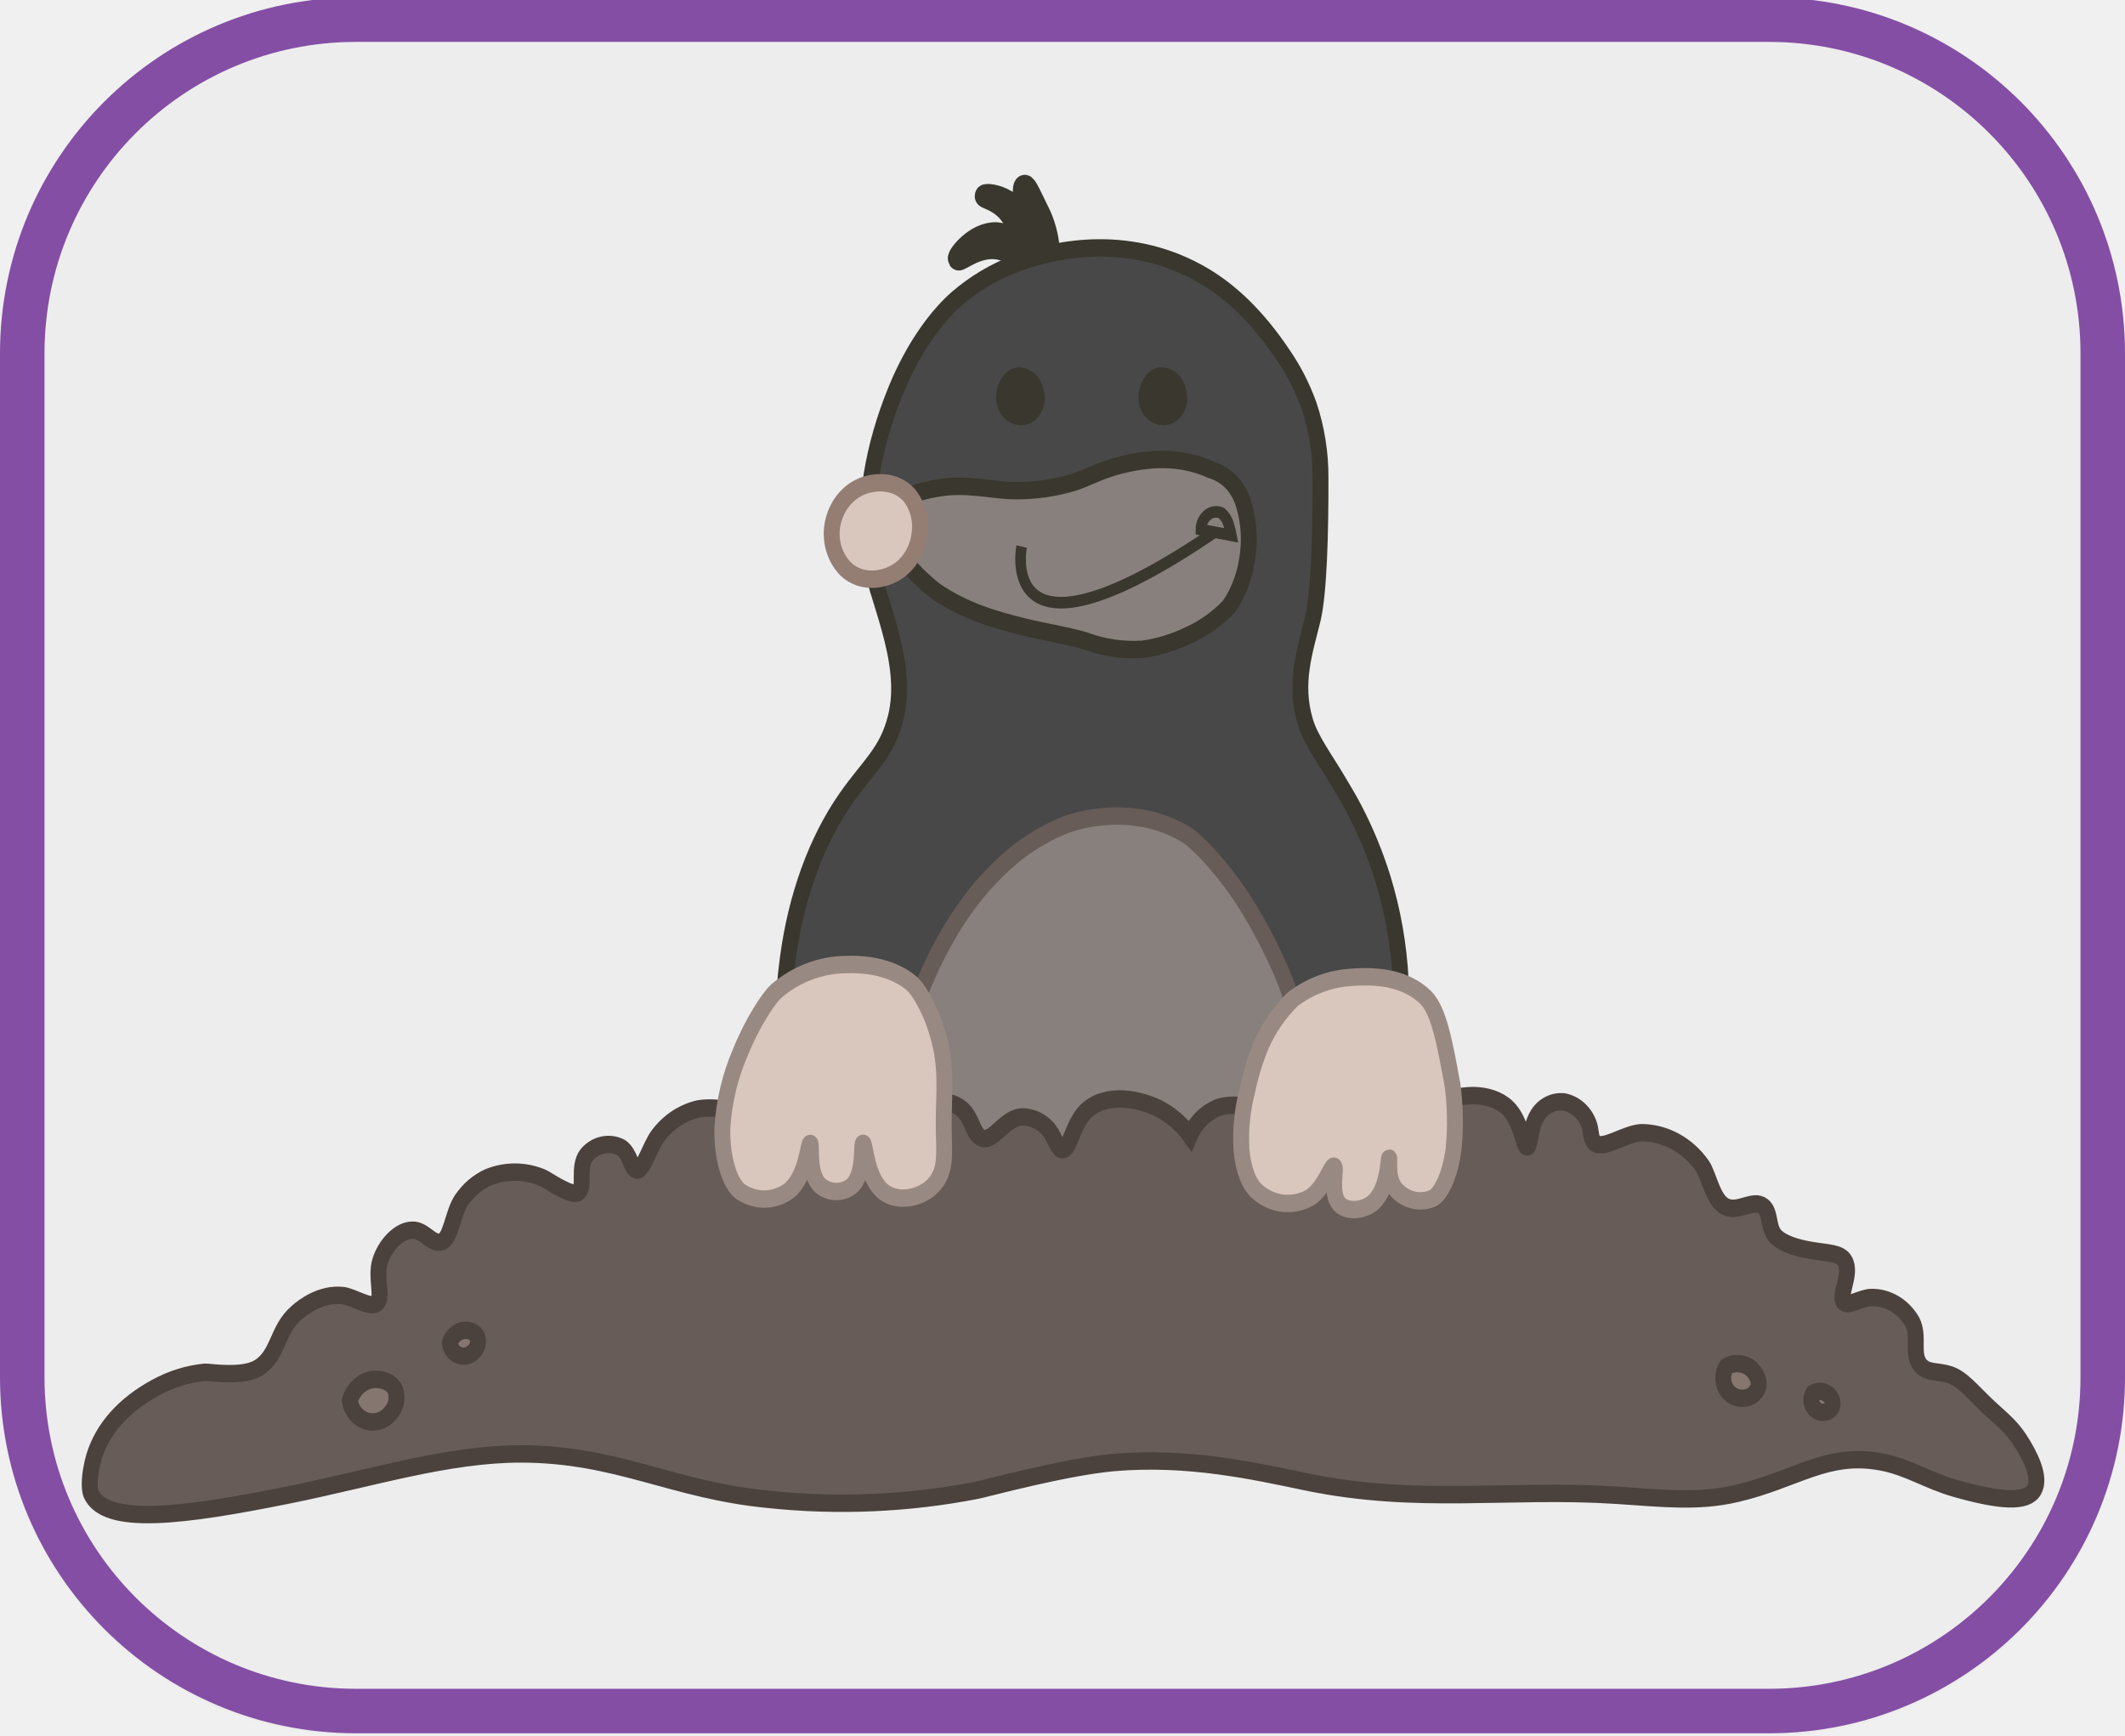
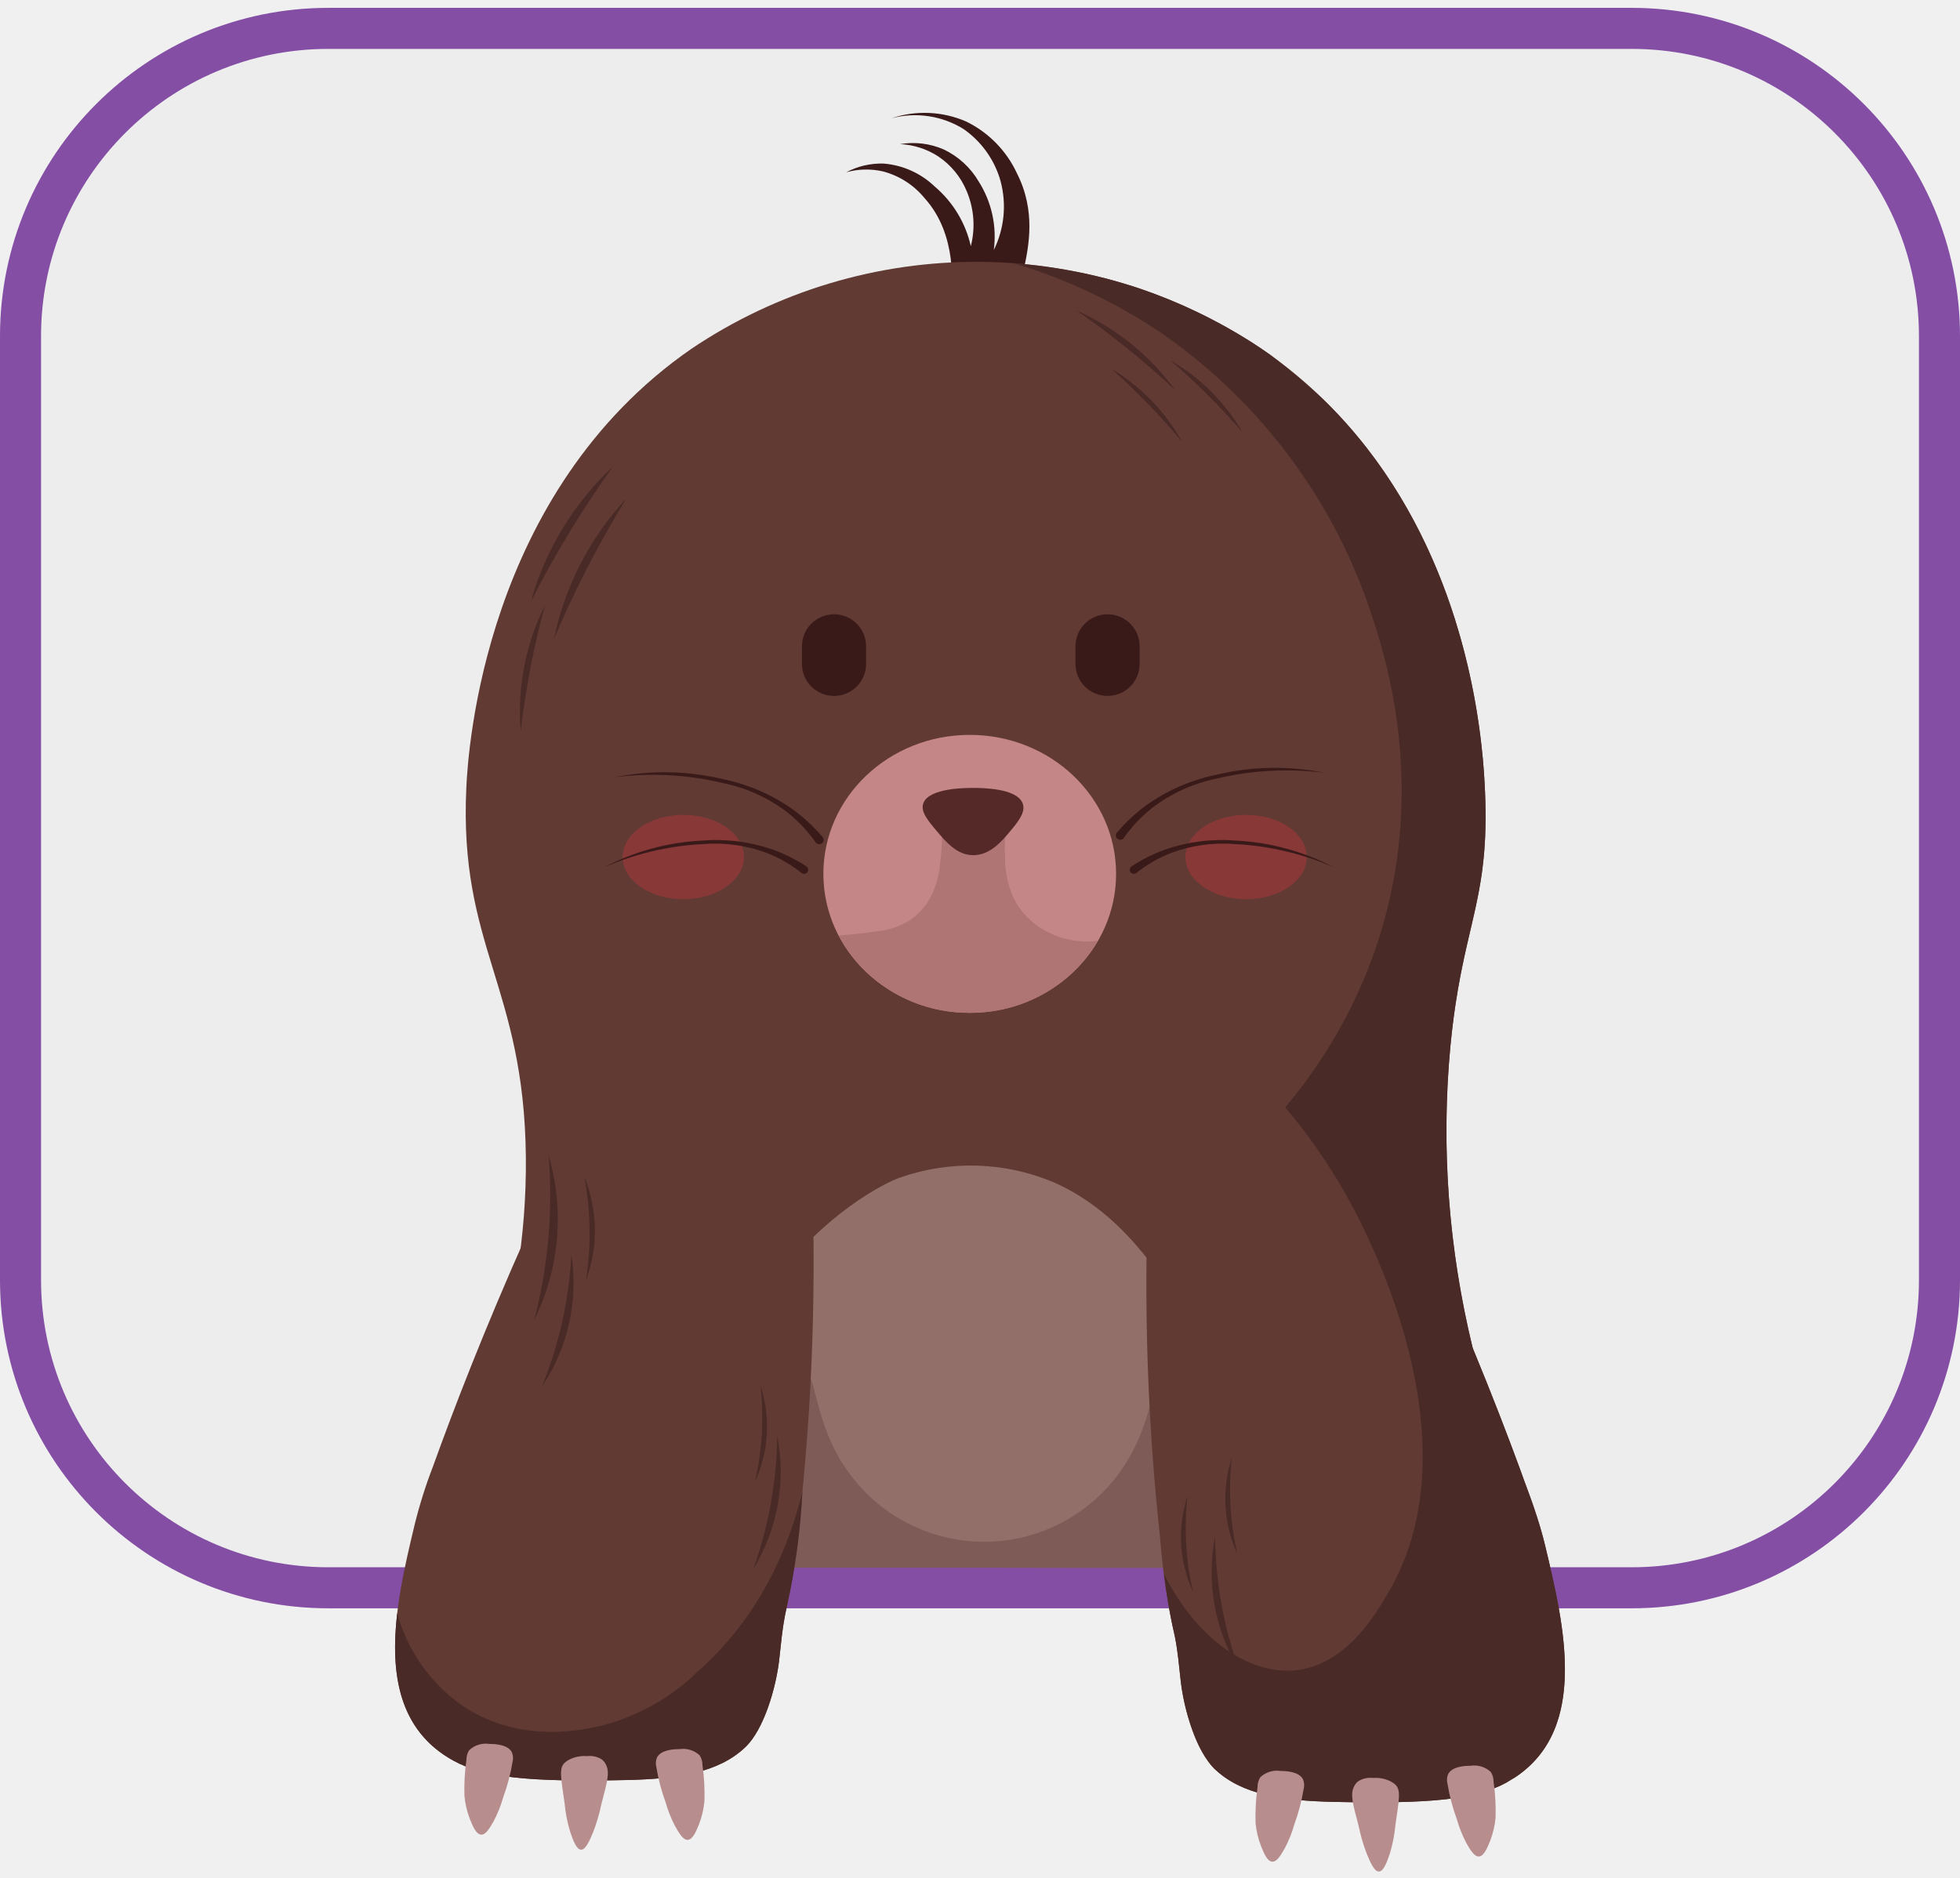
- <svg xmlns="http://www.w3.org/2000/svg" viewBox="0 0 191 156" fill="none" version="1.1" id="svg3803">
-   <g clip-path="url(#clip0_106_325)" id="g3794">
-     <path d="M221.738 -32.06H-84.993V198.766H221.738V-32.06Z" fill="#EDEDED" id="path3792" />
-   </g>
-   <rect x="2" y="1.766" width="187" height="152" rx="30" id="rect3796" style="stroke:#844ea5;stroke-width:4" />
-   <defs id="defs3801">
-     <clipPath id="clip0_106_325">
-       <rect width="191" height="156" rx="32" fill="white" id="rect3798" />
-     </clipPath>
-     <style id="style3872">.cls-1{isolation:isolate;}.cls-2{fill:#39372e;stroke-width:4px;}.cls-2,.cls-3,.cls-4,.cls-5{stroke:#39372e;}.cls-10,.cls-2,.cls-3,.cls-4,.cls-5,.cls-6,.cls-7,.cls-8,.cls-9{fill-rule:evenodd;}.cls-3{fill:#484848;}.cls-10,.cls-3,.cls-4,.cls-6,.cls-7,.cls-8,.cls-9{stroke-width:3px;}.cls-4,.cls-7{fill:#88807d;}.cls-5{fill:none;stroke-width:2px;}.cls-10,.cls-6{fill:#d9c6bd;}.cls-6{stroke:#947e74;}.cls-7{stroke:#675c57;}.cls-8{fill:#675c57;}.cls-8,.cls-9{stroke:#4b413d;}.cls-9{fill:#857770;}.cls-10{stroke:#988a83;}</style>
-   </defs>
-   <g id="g3948" transform="matrix(0.4764559,0,0,0.5209854,7.336942,15.70885)">
-     <g class="cls-1" data-name="Form 11" id="Form_11" style="isolation:isolate">
-       <path id="path3876" transform="translate(-100.37,-196.08)" d="m 281.33,203.24 c -1.79,-3.34 -2.7,-5.28 -3.07,-5.16 -0.7,0.24 0.42,5.37 1.23,8.83 a 11.49,11.49 0 0 0 -1.37,-3 9.62,9.62 0 0 0 -3.27,-3.25 c -2,-1.09 -4,-1.1 -4,-0.91 0,0.19 2.94,0.77 4.73,3.16 1,1.31 1.64,3.13 1,3.74 -0.64,0.61 -2.59,-0.35 -3.58,-0.39 -4.11,-0.16 -7.47,3.93 -7.22,4.3 0.25,0.37 3.59,-2.51 7.68,-1.83 a 11.65,11.65 0 0 1 4.6,2.18 c 2,1.52 2.92,3.1 3.8,2.82 0.88,-0.28 1.06,-1.8 1.1,-3.5 a 16.53,16.53 0 0 0 -1.63,-6.99 z" class="cls-2" style="fill:#39372e;fill-rule:evenodd;stroke:#39372e;stroke-width:4px" />
-     </g>
-     <g class="cls-1" data-name="Form 6" id="Form_6" style="isolation:isolate">
-       <path id="path3879" transform="translate(-100.37,-196.08)" d="m 349.2,335 a 66.14,66.14 0 0 0 -3.36,-17.52 68.94,68.94 0 0 0 -5.28,-11.76 c -0.78,-1.38 -2,-3.32 -3.12,-5 -2.55,-3.93 -5.21,-7.15 -6.24,-10.32 -2.19,-6.72 0,-12.34 1.44,-17.76 1.17,-4.52 1.46,-14.89 1.44,-24.24 a 35.84,35.84 0 0 0 -2.16,-12.48 36.64,36.64 0 0 0 -4.8,-8.64 c -5,-6.85 -10,-11 -14.88,-13.68 -13.55,-7.37 -27.68,-5 -35.76,-2.16 a 37.84,37.84 0 0 0 -11,6 c -3.53,2.81 -8.05,8.07 -11.52,15.84 -4.41,9.88 -6.06,19.46 -5,28.08 0.83,7 7.71,18.34 5,28.32 -1.64,6.11 -5.12,8.38 -9.36,13.92 -5.73,7.48 -9.47,17.14 -11,27.6 -2.09,14 -0.14,26.06 5.76,35.28 3.67,5.73 17.12,16.23 37.92,21.6 31.95,8.24 52.48,3.77 59.76,-3.36 3.4,-3.33 8.52,-17.54 11.28,-34.08 A 68.18,68.18 0 0 0 349.2,335 Z" class="cls-3" style="fill:#484848;fill-rule:evenodd;stroke:#39372e;stroke-width:3px" />
-     </g>
-     <g class="cls-1" data-name="Form 7" id="Form_7" style="isolation:isolate">
-       <path id="path3882" transform="translate(-100.37,-196.08)" d="m 319.68,253.2 a 9.7,9.7 0 0 0 -2.16,-3.84 9,9 0 0 0 -4.08,-2.4 24.4,24.4 0 0 0 -5,-1.44 26.72,26.72 0 0 0 -6.48,-0.24 36.61,36.61 0 0 0 -7.68,1.44 c -2.44,0.7 -4.29,1.65 -6.72,2.4 a 40.49,40.49 0 0 1 -11.28,1.44 c -3.76,0 -8.85,-1.28 -14.16,-0.48 -5.08,0.77 -9.62,2.35 -10.32,5.28 -0.29,1.22 0.64,3.56 3.12,6.48 a 35.4,35.4 0 0 0 6.48,6 c 5.7,3.65 12,5.16 16.8,6.24 4,0.9 8.14,1.47 11.52,2.4 a 28.24,28.24 0 0 0 10.8,1.44 30.61,30.61 0 0 0 8.64,-2.4 24.51,24.51 0 0 0 7.68,-5 18.67,18.67 0 0 0 3.36,-7.92 19,19 0 0 0 -0.52,-9.4 z" class="cls-4" style="fill:#88807d;fill-rule:evenodd;stroke:#39372e;stroke-width:3px" />
-     </g>
-     <g class="cls-1" data-name="Form 13" id="Form_13" style="isolation:isolate">
-       <path id="path3885" transform="translate(-100.37,-196.08)" d="m 314.4,257.53 c -41.86,26.15 -36.7,2.67 -36.7,2.67" class="cls-5" style="fill:none;fill-rule:evenodd;stroke:#39372e;stroke-width:2px" />
-     </g>
-     <g class="cls-1" data-name="Form 14" id="Form_14" style="isolation:isolate">
-       <path id="path3888" transform="translate(-100.37,-196.08)" d="m 316.8,256.56 a 4,4 0 0 0 -1.44,-2.16 2.64,2.64 0 0 0 -2.4,0.24 3.1,3.1 0 0 0 -1.44,2.64 l 5.76,1 a 12,12 0 0 0 -0.48,-1.72 z" class="cls-5" style="fill:none;fill-rule:evenodd;stroke:#39372e;stroke-width:2px" />
-     </g>
-     <g class="cls-1" data-name="Form 8" id="Form_8" style="isolation:isolate">
-       <path id="path3891" transform="translate(-100.37,-196.08)" d="m 256.51,251.36 c -2.6,-2.67 -6.24,-2.24 -7.68,-1.92 a 8.84,8.84 0 0 0 -6.48,5.76 8.32,8.32 0 0 0 2.16,8.88 c 3,2.61 7.36,2 10.08,0.24 a 8.88,8.88 0 0 0 3.84,-6.24 8.26,8.26 0 0 0 -1.92,-6.72 z" class="cls-6" style="fill:#d9c6bd;fill-rule:evenodd;stroke:#947e74;stroke-width:3px" />
-     </g>
-     <g class="cls-1" data-name="Form 9" id="Form_9" style="isolation:isolate">
-       <path id="path3894" transform="translate(-100.37,-196.08)" d="m 306.74,233.51 a 2.75,2.75 0 0 0 -2.79,-2.22 c -1.41,0.17 -1.95,1.76 -2.08,2.24 a 3.07,3.07 0 0 0 0.71,3 2.69,2.69 0 0 0 3,0.48 2.79,2.79 0 0 0 1.16,-3.5 z m -29.65,-2.22 c -1.41,0.17 -1.95,1.76 -2.08,2.24 a 3,3 0 0 0 0.71,3 2.69,2.69 0 0 0 3,0.48 2.79,2.79 0 0 0 1.12,-3.52 2.75,2.75 0 0 0 -2.75,-2.2 z" class="cls-2" style="fill:#39372e;fill-rule:evenodd;stroke:#39372e;stroke-width:4px" />
-     </g>
-     <g class="cls-1" data-name="Form 4" id="Form_4" style="isolation:isolate">
-       <path id="path3897" transform="translate(-100.37,-196.08)" d="m 330.72,359.28 c -0.17,-8.36 -0.65,-16.33 -2.16,-21.12 -1.15,-3.65 -4.37,-10.15 -8.4,-16.08 -4.03,-5.93 -9.25,-11 -11.52,-12.24 -8,-4.36 -16.85,-3.47 -22.56,-1.68 a 38.67,38.67 0 0 0 -13,7.92 c -5,4.44 -10.28,11.24 -14.64,21.36 a 63.35,63.35 0 0 0 -5,18.72 c -0.91,13.78 2.61,22.17 7.44,27.6 3,3.42 7.68,6.86 15.12,9.12 5.18,1.57 19.87,1.82 36,-5.52 9.48,-4.32 14.65,-9.21 16.8,-13.68 1.93,-4.01 2.05,-8.12 1.92,-14.4 z" class="cls-7" style="fill:#88807d;fill-rule:evenodd;stroke:#675c57;stroke-width:3px" />
-     </g>
-     <g class="cls-1" data-name="Form 3" id="Form_3" style="isolation:isolate">
-       <path id="path3900" transform="translate(-100.37,-196.08)" d="m 466,414.27 c -1.65,-2.32 -3.5,-3.59 -5.89,-5.63 -3.09,-2.65 -5,-5 -7.57,-5.66 -2.32,-0.6 -4,-0.19 -5.26,-1.54 -1.75,-1.93 -0.16,-4.9 -1.53,-7.47 a 9,9 0 0 0 -7.84,-4.23 c -1.8,0.06 -4.25,1.57 -5.06,0.86 -1.21,-1.06 1.6,-5 0.13,-7.2 -0.91,-1.37 -3.08,-1.28 -6.44,-1.8 -3.68,-0.57 -6,-1.56 -6.91,-2.77 -1.15,-1.58 -0.65,-3.85 -2.07,-4.84 -1.87,-1.3 -4.55,1.11 -7,0.11 -2.45,-1 -3.15,-5.3 -4.43,-7.05 a 14.57,14.57 0 0 0 -11.41,-5.74 c -3.21,0.1 -7.29,3.06 -8.92,1.75 -0.84,-0.67 -0.6,-2.22 -1.13,-3.38 a 6.29,6.29 0 0 0 -4.74,-3.69 5.48,5.48 0 0 0 -4.1,1.36 c -2.37,2.12 -2.06,6.37 -2.76,6.43 -0.7,0.06 -1.07,-4.51 -3.72,-6.79 -3.23,-2.78 -9.37,-2.68 -13.67,-0.26 -3.51,2 -6,7.4 -8.54,7 -1.74,-0.24 -2.42,-3 -4.48,-4.4 a 8.57,8.57 0 0 0 -6,-1.56 c -3.79,0.66 -5.39,5.37 -8.26,5.13 -2.08,-0.18 -3.22,-3.26 -5.43,-4.67 a 9.85,9.85 0 0 0 -7.89,-1.35 9.39,9.39 0 0 0 -5.62,4.94 16.3,16.3 0 0 0 -5.91,-4.68 c -3.45,-1.58 -9.6,-2.83 -13.45,0.23 -2.74,2.18 -3.3,6.91 -4.69,6.87 -1,0 -1.5,-2.55 -3.05,-3.9 a 6.87,6.87 0 0 0 -4.52,-1.76 c -3.35,0.14 -5.3,4.24 -7.52,3.7 -1.79,-0.45 -1.88,-3.59 -4,-5.12 -2.59,-1.89 -5.93,-1.17 -7.43,-0.62 a 9.13,9.13 0 0 0 -5.64,6.13 8.79,8.79 0 0 0 -4.45,-5.6 c -1.07,-0.52 -4.18,-1 -7.93,0.33 a 17.06,17.06 0 0 0 -8.28,6.56 18.92,18.92 0 0 0 -8.29,-5.92 15.36,15.36 0 0 0 -7.43,-0.86 13.42,13.42 0 0 0 -7.77,4.65 c -1.52,1.87 -2.81,6 -3.95,5.93 -1.14,-0.07 -1.25,-2.87 -3.05,-3.9 a 5.6,5.6 0 0 0 -6.5,1.32 c -1.69,2.08 -0.16,5.54 -1.57,6.45 -1.22,0.8 -5.91,-2.25 -6.67,-2.53 a 14.52,14.52 0 0 0 -10.26,-0.1 12,12 0 0 0 -5.11,4 c -1.65,2.3 -1.92,6.58 -3.74,7.13 -1.82,0.55 -3.17,-2.06 -5.48,-2 -2.57,0 -5.2,2.67 -6.11,5.4 -0.91,2.73 0.65,6.21 -0.61,7.19 -1.26,0.98 -4.38,-1.12 -6.46,-1.32 -4,-0.38 -7.37,1.89 -8.7,3 -3.77,3 -3.31,7.24 -7.14,9.46 -3,1.73 -9.48,0.72 -10.09,0.77 a 25.92,25.92 0 0 0 -9.42,2.7 c -6,3 -9.89,7.06 -11.5,11.79 -1,3.08 -1,5.64 -0.6,6.47 2.77,5.57 17.3,3.89 37.2,0.22 16.23,-3 30,-7.07 43.82,-7.09 18.34,0 28.63,6.27 46.9,7.85 A 145.09,145.09 0 0 0 269.21,423 c 2,-0.37 16.48,-4 25.78,-4.79 14.21,-1.13 26.64,1.48 36.42,3.33 21,4 38.23,1.1 58.53,2.31 8.79,0.53 15.35,1.24 22.57,-0.29 11.22,-2.37 17,-7.2 27.23,-5.48 5.19,0.87 8.67,3.17 14.07,4.58 8.64,2.26 13.49,2.45 14.88,0.29 1.39,-2.16 -0.76,-5.95 -2.69,-8.68 z" class="cls-8" style="fill:#675c57;fill-rule:evenodd;stroke:#4b413d;stroke-width:3px" />
-     </g>
-     <g class="cls-1" data-name="Form 12" id="Form_12" style="isolation:isolate">
-       <path id="path3903" transform="translate(-100.37,-196.08)" d="m 159.6,405.84 c -0.73,-1.74 -3.07,-2.15 -4.56,-1.92 a 5.32,5.32 0 0 0 -4.08,3.6 4.4,4.4 0 0 0 7.68,2.16 3.82,3.82 0 0 0 0.96,-3.84 z" class="cls-9" style="fill:#857770;fill-rule:evenodd;stroke:#4b413d;stroke-width:3px" />
-     </g>
-     <g class="cls-1" data-name="Form 12" id="Form_12-2" style="isolation:isolate">
-       <path id="path3906" transform="translate(-100.37,-196.08)" d="m 172.28,395.44 a 3.21,3.21 0 0 0 -2.47,2.18 2.66,2.66 0 0 0 4.65,1.31 2.29,2.29 0 0 0 0.58,-2.33 c -0.44,-1.06 -1.85,-1.3 -2.76,-1.16 z m 257.38,10.89 a 2.57,2.57 0 0 0 -2.63,-0.09 2.18,2.18 0 0 0 -0.27,1.81 2.21,2.21 0 0 0 2.25,1.49 1.83,1.83 0 0 0 1.61,-1 2,2 0 0 0 -0.96,-2.21 z M 415,401.8 a 4.28,4.28 0 0 0 -4.34,-0.15 3.51,3.51 0 0 0 3.27,5.46 3.08,3.08 0 0 0 2.66,-1.7 C 417.16,404 416,402.49 415,401.8 Z" class="cls-9" style="fill:#857770;fill-rule:evenodd;stroke:#4b413d;stroke-width:3px" />
-     </g>
-     <g class="cls-1" data-name="Form 1" id="Form_1" style="isolation:isolate">
-       <path id="path3909" transform="translate(-100.37,-196.08)" d="m 262.48,346.58 c -1.26,-5.6 -4.06,-9.78 -5.4,-10.91 -2.07,-1.73 -6.23,-3.6 -12.62,-3.36 a 21.65,21.65 0 0 0 -13,4.54 c -1.51,1.22 -4.65,5.63 -6.86,10.68 a 35.9,35.9 0 0 0 -3.36,13 c -0.12,6.17 1.87,9.87 3.32,10.87 a 8.39,8.39 0 0 0 9.15,0 c 3.44,-2.48 3.7,-8.29 4.11,-8.24 0.41,0.05 -0.53,5.28 1.94,7.31 a 5,5 0 0 0 5.81,0.11 c 2.59,-2 1.79,-7.4 2.22,-7.44 0.43,-0.04 0.63,6.43 4.21,8.6 2.65,1.62 6.89,0.85 9.17,-1.48 2.28,-2.33 1.94,-5.18 1.84,-9.32 -0.1,-5.4 0.6,-9.36 -0.53,-14.36 z" class="cls-10" style="fill:#d9c6bd;fill-rule:evenodd;stroke:#988a83;stroke-width:3px" />
-     </g>
-     <g class="cls-1" data-name="Form 2" id="Form_2" style="isolation:isolate">
-       <path id="path3912" transform="translate(-100.37,-196.08)" d="m 359,353.2 c -1.46,-7.44 -2.62,-13 -5.09,-15.23 -2.68,-2.36 -6.89,-4 -14.07,-3.45 a 21.25,21.25 0 0 0 -11,3.77 25.5,25.5 0 0 0 -5.92,7.86 42.07,42.07 0 0 0 -2.75,8.31 29.32,29.32 0 0 0 -1,9.73 c 0.33,3.64 1.5,5.93 2.65,7 a 9.12,9.12 0 0 0 10.13,1.39 c 2.89,-1.62 4.1,-5.67 4.68,-5.49 0.58,0.18 -0.85,4.77 1.07,6.59 1.37,1.29 4.2,1.12 6,-0.09 3.2,-2.17 3.15,-7.91 3.33,-7.9 0.18,0.01 -0.47,3.2 1.1,5.2 a 6.34,6.34 0 0 0 7.13,1.73 c 1.32,-0.59 3.25,-3.51 3.95,-8.69 A 44.28,44.28 0 0 0 359,353.2 Z" class="cls-10" style="fill:#d9c6bd;fill-rule:evenodd;stroke:#988a83;stroke-width:3px" />
-     </g>
-   </g>
+ <svg xmlns="http://www.w3.org/2000/svg" viewBox="0 0 191 183" fill="none">
+   <path d="M159 2.766H32C15.431 2.766 2 16.198 2 32.766V124.766C2 141.335 15.431 154.766 32 154.766H159C175.569 154.766 189 141.335 189 124.766V32.766C189 16.198 175.569 2.766 159 2.766Z" fill="#EDEDED" stroke="#844EA5" stroke-width="4" />
+   <path d="M99.784 26.192C100.246 23.989 100.966 20.559 99.093 16.879C98.076 14.69 96.337 12.915 94.166 11.851C91.863 10.843 89.266 10.726 86.881 11.524C88.059 11.215 89.288 11.148 90.493 11.328C91.698 11.508 92.853 11.931 93.889 12.572C95.55 13.726 96.785 15.393 97.404 17.317C97.451 17.467 97.484 17.584 97.505 17.66C98.106 19.903 97.871 22.287 96.844 24.37C97.153 22.044 96.634 19.684 95.378 17.7C94.584 16.339 93.396 15.247 91.97 14.569C90.633 13.983 89.153 13.802 87.714 14.048C89.037 14.109 90.32 14.522 91.43 15.245C92.674 16.076 93.641 17.26 94.208 18.643C94.921 20.336 95.061 22.215 94.605 23.995C94.096 21.725 92.859 19.682 91.082 18.176C89.732 16.881 87.974 16.092 86.107 15.944C84.836 15.905 83.577 16.199 82.455 16.796C83.619 16.469 84.846 16.437 86.026 16.703C87.623 17.119 89.047 18.03 90.092 19.305C93.341 22.88 92.777 28.055 92.655 29.028C93.034 29.193 96.563 30.678 98.537 28.978C98.92 28.649 99.388 28.076 99.784 26.192Z" fill="#3A1919" />
+   <path d="M41.29 149.681C45.93 141.3 51.402 128.467 51.244 112.771C51.076 96.076 44.71 92.32 45.444 76.743C45.614 73.13 47.197 47.984 67.349 34.017C75.692 28.391 85.552 25.429 95.622 25.524C105.692 25.618 115.494 28.766 123.73 34.548C143.934 49.057 144.637 74.236 144.747 78.178C145.026 88.178 142.439 90.462 141.336 102.015C139.616 120.014 143.912 135.213 148.038 145.566C130.92 149.386 113.496 151.682 95.971 152.424C77.698 153.197 59.393 152.279 41.29 149.681Z" fill="#603A33" />
+   <path d="M66.769 152.501C66.967 149.091 68.028 135.119 75.607 124.774C80.328 118.333 86.062 115.373 87.688 114.786C92.536 113.085 97.843 113.232 102.588 115.202C107.636 117.395 110.696 121.237 112.399 123.447C119.939 133.228 120.952 146.163 121.148 150.411C112.621 151.397 103.416 152.148 93.604 152.515C84.089 152.87 75.119 152.821 66.769 152.501Z" fill="#936F6A" />
+   <path d="M107.93 59.876H107.93C106.204 59.876 104.806 61.271 104.806 62.993V64.717C104.806 66.439 106.204 67.835 107.93 67.835H107.93C109.655 67.835 111.054 66.439 111.054 64.717V62.993C111.054 61.271 109.655 59.876 107.93 59.876Z" fill="#3A1919" />
+   <path d="M81.275 59.876C79.549 59.876 78.15 61.271 78.15 62.993V64.717C78.15 66.439 79.549 67.835 81.275 67.835C83 67.835 84.399 66.439 84.399 64.717V62.993C84.399 61.271 83 59.876 81.275 59.876Z" fill="#3A1919" />
+   <path d="M66.587 87.647C69.853 87.647 72.5 85.807 72.5 83.537C72.5 81.267 69.853 79.427 66.587 79.427C63.322 79.427 60.675 81.267 60.675 83.537C60.675 85.807 63.322 87.647 66.587 87.647Z" fill="#893838" />
+   <path d="M121.431 87.647C124.696 87.647 127.344 85.807 127.344 83.537C127.344 81.267 124.696 79.427 121.431 79.427C118.166 79.427 115.519 81.267 115.519 83.537C115.519 85.807 118.166 87.647 121.431 87.647Z" fill="#893838" />
+   <path d="M118.448 75.538C116.003 76.05 113.692 77.066 111.664 78.52C110.632 79.281 109.691 80.158 108.861 81.134C108.849 81.147 108.837 81.159 108.827 81.173L108.806 81.197L108.811 81.201C108.758 81.278 108.732 81.37 108.737 81.463C108.743 81.547 108.774 81.626 108.825 81.692C108.876 81.759 108.946 81.808 109.025 81.835C109.105 81.862 109.19 81.865 109.271 81.844C109.352 81.822 109.425 81.778 109.481 81.715L109.482 81.716L109.486 81.711C109.49 81.706 109.493 81.7 109.497 81.695C110.281 80.578 111.224 79.581 112.295 78.734C114.112 77.347 116.217 76.384 118.455 75.915C121.921 75.081 125.509 74.879 129.046 75.32C125.54 74.619 121.922 74.693 118.448 75.538Z" fill="#3A1919" />
+   <path d="M120.382 81.931C118.052 81.748 115.709 82.052 113.503 82.823C112.375 83.234 111.299 83.774 110.296 84.432C110.282 84.44 110.268 84.448 110.255 84.458L110.23 84.474L110.234 84.479C110.165 84.534 110.118 84.61 110.098 84.695C110.081 84.771 110.088 84.851 110.116 84.924C110.145 84.997 110.194 85.06 110.258 85.105C110.322 85.15 110.398 85.175 110.477 85.177C110.555 85.179 110.632 85.158 110.699 85.117L110.7 85.118L110.704 85.115L110.719 85.103C111.718 84.307 112.828 83.659 114.013 83.181C116.011 82.415 118.155 82.104 120.289 82.272C123.621 82.435 126.895 83.199 129.954 84.526C126.992 82.973 123.724 82.087 120.382 81.931Z" fill="#3A1919" />
+   <path d="M70.549 75.968C72.994 76.48 75.305 77.496 77.333 78.951C78.366 79.711 79.306 80.588 80.136 81.564C80.149 81.577 80.16 81.589 80.171 81.603L80.192 81.627L80.186 81.631C80.24 81.708 80.266 81.8 80.26 81.893C80.254 81.977 80.224 82.057 80.172 82.123C80.121 82.189 80.051 82.238 79.972 82.265C79.893 82.292 79.807 82.295 79.726 82.274C79.645 82.252 79.572 82.208 79.516 82.145L79.515 82.146L79.512 82.141C79.507 82.136 79.504 82.13 79.5 82.125C78.716 81.008 77.774 80.011 76.703 79.164C74.885 77.778 72.78 76.814 70.542 76.345C67.076 75.511 63.488 75.309 59.951 75.751C63.457 75.049 67.075 75.123 70.549 75.968Z" fill="#3A1919" />
+   <path d="M68.466 81.931C70.797 81.748 73.139 82.052 75.345 82.823C76.473 83.234 77.549 83.774 78.552 84.432C78.567 84.44 78.58 84.448 78.593 84.458L78.618 84.474L78.615 84.479C78.683 84.534 78.731 84.61 78.751 84.695C78.767 84.771 78.761 84.851 78.732 84.924C78.704 84.997 78.654 85.06 78.59 85.105C78.526 85.15 78.45 85.175 78.371 85.177C78.293 85.179 78.216 85.158 78.149 85.117L78.148 85.118L78.144 85.115L78.129 85.103C77.13 84.307 76.02 83.659 74.835 83.181C72.837 82.415 70.693 82.104 68.559 82.272C65.228 82.435 61.953 83.199 58.895 84.526C61.857 82.973 65.124 82.087 68.466 81.931Z" fill="#3A1919" />
+   <path d="M104.748 30.175C108.724 31.893 112.153 34.663 114.665 38.184C113.142 36.754 111.454 35.274 109.592 33.783C107.929 32.45 106.305 31.251 104.748 30.175Z" fill="#965050" />
+   <path d="M108.113 35.802C111.146 37.577 113.636 40.145 115.311 43.23C114.226 41.928 113.012 40.569 111.66 39.185C110.451 37.947 109.261 36.822 108.113 35.802Z" fill="#965050" />
+   <path d="M113.87 34.992C116.933 36.716 119.466 39.242 121.194 42.298C120.086 41.014 118.85 39.676 117.474 38.315C116.244 37.098 115.035 35.993 113.87 34.992Z" fill="#965050" />
+   <path d="M115.16 152.835C114.531 149.261 114.115 145.654 113.912 142.03C113.594 136.394 113.868 132.055 113.302 131.987C112.532 131.894 112.959 139.42 108.04 144.845C106.423 146.659 104.418 148.087 102.173 149.025C99.929 149.963 97.502 150.384 95.072 150.26C92.641 150.136 90.27 149.469 88.133 148.308C85.996 147.147 84.148 145.521 82.725 143.552C79.258 138.871 79.562 133.549 78.321 133.585C77.425 133.611 77.02 136.397 75.977 139.691C74.675 143.769 72.732 147.615 70.22 151.085C70.559 151.326 70.915 151.6 71.28 151.908C71.65 152.219 71.984 152.528 72.282 152.824C74.48 152.82 78.023 152.814 82.424 152.811C85.875 152.807 89.21 152.805 93.497 152.81C96.996 152.813 98.853 152.821 104.414 152.829C108.876 152.835 112.572 152.836 115.16 152.835Z" fill="#7F5B58" />
+   <path d="M51.385 120.194C47.161 129.652 44.187 137.406 42.197 142.931C41.485 144.771 40.891 146.655 40.417 148.57C38.522 156.492 35.983 167.102 44.185 171.616C47.201 173.277 51.561 173.708 61.006 173.506C66.101 173.398 70.058 172.781 72.659 170.276C74.451 168.551 75.615 164.519 75.93 161.807C76.144 159.967 76.186 159.091 76.499 157.439C77.203 154.385 77.675 151.282 77.913 148.157C78.241 145.034 78.757 140.053 79.057 133.354C79.312 127.657 79.413 120.655 79.057 112.614C77.558 115.024 75.759 117.862 73.681 121.034C68.868 128.381 67.218 130.405 64.373 132.349C63.772 132.76 57.641 136.998 54.348 135.807C51.211 134.673 49.355 128.152 51.385 120.194Z" fill="#603A33" />
+   <path d="M139.614 122.323C143.839 131.781 146.812 139.534 148.803 145.06C149.514 146.9 150.108 148.784 150.582 150.699C152.478 158.621 155.017 169.232 146.815 173.745C143.799 175.405 139.438 175.837 129.993 175.636C124.899 175.528 120.941 174.91 118.34 172.405C116.549 170.68 115.384 166.648 115.069 163.935C114.855 162.096 114.814 161.22 114.5 159.568C113.797 156.514 113.324 153.411 113.087 150.286C112.758 147.163 112.243 142.182 111.943 135.483C111.688 129.786 111.586 122.784 111.943 114.742C113.442 117.153 115.241 119.991 117.319 123.163C122.132 130.51 123.782 132.535 126.627 134.477C127.228 134.889 133.358 139.127 136.652 137.936C139.788 136.802 141.645 130.281 139.614 122.323Z" fill="#603A33" />
+   <path d="M94.5 98.723C102.377 98.723 108.763 92.659 108.763 85.177C108.763 77.696 102.377 71.631 94.5 71.631C86.622 71.631 80.236 77.696 80.236 85.177C80.236 92.659 86.622 98.723 94.5 98.723Z" fill="#C48686" />
+   <path d="M94.499 98.723C97.017 98.747 99.496 98.111 101.69 96.878C103.884 95.645 105.714 93.859 106.999 91.699C105.225 91.927 103.424 91.587 101.856 90.729C100.675 90.077 99.688 89.125 98.995 87.969C98.282 86.632 97.921 85.137 97.945 83.623C97.857 82.163 97.985 80.698 98.327 79.277C96.112 79.467 93.897 79.657 91.682 79.848C91.843 81.262 91.821 82.69 91.618 84.099C91.528 85.471 91.102 86.799 90.378 87.969C89.927 88.639 89.356 89.219 88.693 89.682C87.685 90.312 86.54 90.692 85.355 90.792C84.152 90.981 82.941 91.109 81.725 91.176C82.96 93.478 84.804 95.398 87.056 96.729C89.308 98.059 91.882 98.749 94.499 98.723Z" fill="#AF7474" />
+   <path d="M99.638 78.256C100.016 79.133 99.202 80.11 98.443 81.02C97.645 81.977 96.479 83.376 94.813 83.357C93.251 83.34 92.196 82.087 91.25 80.963C90.402 79.956 89.658 79.071 89.992 78.256C90.592 76.79 94.16 76.8 94.847 76.802C95.673 76.805 99.015 76.814 99.638 78.256Z" fill="#562929" />
+   <path d="M59.709 45.498C55.9 49.068 53.142 53.609 51.732 58.63C52.875 56.386 54.185 54.018 55.688 51.566C57.03 49.376 58.383 47.353 59.709 45.498Z" fill="#492A26" />
+   <path d="M61.016 48.617C57.468 52.445 55.036 57.169 53.984 62.277C54.966 59.958 56.106 57.504 57.432 54.953C58.617 52.673 59.823 50.561 61.016 48.617Z" fill="#492A26" />
+   <path d="M53.1 59.019C51.207 62.818 50.391 67.06 50.74 71.288C50.975 69.254 51.303 67.078 51.753 64.783C52.156 62.733 52.614 60.809 53.1 59.019Z" fill="#492A26" />
+   <path d="M104.748 30.175C108.723 31.893 112.153 34.663 114.665 38.184C113.142 36.754 111.454 35.274 109.592 33.783C107.929 32.45 106.305 31.251 104.748 30.175Z" fill="#492A26" />
+   <path d="M108.113 35.802C111.146 37.577 113.636 40.145 115.311 43.23C114.226 41.928 113.012 40.569 111.66 39.185C110.451 37.947 109.261 36.822 108.113 35.802Z" fill="#492A26" />
+   <path d="M113.87 34.992C116.933 36.716 119.466 39.242 121.194 42.298C120.086 41.014 118.85 39.676 117.474 38.315C116.244 37.098 115.035 35.993 113.87 34.992Z" fill="#492A26" />
+   <path d="M53.459 112.614C53.643 114.87 53.667 117.136 53.531 119.396C53.346 122.509 52.858 125.595 52.072 128.613C53.473 125.801 54.247 122.719 54.341 119.581C54.431 117.225 54.133 114.872 53.459 112.614Z" fill="#492A26" />
+   <path d="M55.676 122.285C55.581 124.137 55.355 125.981 55 127.801C54.512 130.309 53.781 132.763 52.816 135.129C54.259 132.996 55.221 130.577 55.638 128.039C55.966 126.136 55.978 124.192 55.676 122.285Z" fill="#492A26" />
+   <path d="M56.953 114.742C57.211 116.135 57.369 117.543 57.428 118.958C57.511 120.905 57.402 122.856 57.105 124.782C58.316 121.535 58.262 117.953 56.953 114.742Z" fill="#492A26" />
+   <path d="M75.738 139.974C75.719 141.829 75.569 143.68 75.289 145.514C74.906 148.04 74.276 150.522 73.409 152.925C75.783 149.052 76.614 144.43 75.738 139.974Z" fill="#492A26" />
+   <path d="M74.115 135.078C74.459 138.201 74.275 141.361 73.572 144.424C74.919 141.486 75.113 138.151 74.115 135.078Z" fill="#492A26" />
+   <path d="M118.412 149.779C118.458 154.195 119.245 158.573 120.741 162.73C118.367 158.856 117.536 154.234 118.412 149.779Z" fill="#492A26" />
+   <path d="M115.714 145.835C115.371 148.959 115.554 152.118 116.258 155.181C114.91 152.243 114.717 148.909 115.714 145.835Z" fill="#492A26" />
+   <path d="M120.035 142.118C119.691 145.242 119.875 148.4 120.578 151.463C119.231 148.526 119.037 145.191 120.035 142.118Z" fill="#492A26" />
+   <path d="M147.62 173.258C154.842 168.505 152.414 158.35 150.583 150.699C150.559 150.596 150.534 150.496 150.509 150.395C150.479 150.274 150.444 150.133 150.401 149.966L150.381 149.89C150.357 149.799 150.332 149.703 150.304 149.602C150.024 148.569 149.634 147.363 148.804 145.059C148.642 144.648 148.426 144.059 148.143 143.246C146.925 139.932 145.397 135.956 143.518 131.408C141.163 121.798 140.426 111.866 141.336 102.015C142.14 93.605 143.724 90.099 144.422 84.961C144.51 84.208 144.565 83.73 144.579 83.608V83.6C144.588 83.506 144.6 83.415 144.609 83.319C144.626 83.139 144.636 83.011 144.636 83.009C144.659 82.725 144.675 82.425 144.692 82.127C144.704 81.929 144.719 81.739 144.727 81.534C144.742 81.186 144.748 80.817 144.755 80.449C144.758 80.275 144.765 80.111 144.766 79.931C144.77 79.372 144.764 78.79 144.747 78.178C144.744 78.073 144.741 77.946 144.737 77.813L144.733 77.68L144.728 77.573C144.725 77.487 144.723 77.399 144.719 77.303C144.717 77.256 144.716 77.21 144.713 77.161C144.706 76.989 144.698 76.802 144.688 76.605C144.646 75.749 144.586 74.906 144.51 74.076L144.508 74.048L144.506 74.021C144.5 73.958 144.494 73.899 144.489 73.837C143.764 66.114 140.916 50.743 129.179 39.153C127.533 37.589 125.801 36.117 123.991 34.745L123.964 34.724C123.884 34.666 123.811 34.605 123.73 34.547C123.106 34.099 122.479 33.687 121.852 33.282C118.504 31.175 114.924 29.458 111.184 28.164C111.149 28.152 111.114 28.14 111.079 28.129C110.629 27.976 110.169 27.83 109.703 27.689C109.449 27.612 109.199 27.542 108.949 27.471C108.573 27.364 108.2 27.255 107.816 27.157L107.815 27.157C107.372 27.043 106.938 26.939 106.507 26.84C106.236 26.778 105.965 26.715 105.698 26.659C105.489 26.614 105.287 26.576 105.081 26.534C103.266 26.174 101.561 25.93 100.022 25.773L99.925 25.764C99.558 25.727 99.2 25.695 98.851 25.667L98.811 25.665L98.787 25.663C104.127 27.247 109.176 29.676 113.744 32.858C123.065 39.502 130.026 48.933 133.618 59.786C135.075 64.154 139.12 76.886 134.284 91.756C132.342 97.68 129.271 103.175 125.243 107.939C128.443 111.727 131.12 115.926 133.203 120.422C134.987 124.284 143.096 141.831 135.338 155.154C134.066 157.34 131.194 162.272 126.303 162.802C121.606 163.309 116.518 159.599 113.447 153.452C113.68 155.509 114.032 157.552 114.501 159.568C114.815 161.22 114.857 162.096 115.07 163.935C115.306 165.837 115.793 167.698 116.52 169.472C116.865 170.296 117.303 171.078 117.825 171.803C117.983 172.016 118.155 172.217 118.341 172.405C120.614 174.594 123.924 175.342 128.123 175.567L128.173 175.569C128.763 175.601 129.37 175.623 129.994 175.636C139.439 175.836 143.8 175.405 146.817 173.745C147.067 173.555 147.336 173.392 147.62 173.258Z" fill="#492A26" />
+   <path d="M68.142 162.8C65.593 165.317 62.444 167.143 58.992 168.107C57.358 168.526 50.778 170.207 44.923 166.167C41.887 163.996 39.693 160.847 38.71 157.251L38.707 157.256C38.039 163.014 38.777 168.64 44.185 171.616C47.201 173.277 51.561 173.708 61.007 173.507C66.101 173.398 70.059 172.781 72.66 170.276C74.451 168.551 75.616 164.519 75.931 161.807C76.144 159.967 76.186 159.091 76.5 157.439C76.711 156.331 76.899 155.525 76.957 155.276C77.619 152.018 78.033 148.716 78.195 145.396C77.187 149.572 74.691 156.957 68.142 162.8Z" fill="#492A26" />
+   <path d="M46.885 178.828C46.39 178.802 46.063 177.987 45.783 177.29C45.508 176.576 45.332 175.828 45.26 175.065C45.221 173.89 45.285 172.713 45.453 171.549C45.447 171.209 45.542 170.874 45.728 170.588C45.988 170.347 46.298 170.168 46.637 170.063C46.975 169.959 47.333 169.932 47.683 169.984C48.127 169.989 49.478 170.006 49.886 170.807C50.01 171.113 50.029 171.451 49.941 171.769C49.747 172.94 49.442 174.089 49.032 175.203C48.805 176.012 48.491 176.795 48.096 177.538C47.703 178.222 47.331 178.853 46.885 178.828Z" fill="#B78D8D" />
+   <path d="M56.622 180.295C56.16 180.28 55.837 179.346 55.572 178.578C55.288 177.66 55.103 176.714 55.018 175.757C54.655 173.242 54.467 172.365 55.018 171.83C55.192 171.675 55.389 171.548 55.601 171.452C56.104 171.227 56.655 171.131 57.205 171.176C57.715 171.111 58.231 171.23 58.662 171.51C58.829 171.649 58.964 171.823 59.056 172.019C59.465 172.848 59.11 173.869 58.599 175.865C58.413 176.779 58.151 177.678 57.817 178.549C57.455 179.413 57.079 180.308 56.622 180.295Z" fill="#B78D8D" />
+   <path d="M67.022 179.336C67.516 179.309 67.844 178.493 68.123 177.797C68.398 177.083 68.574 176.334 68.646 175.572C68.686 174.396 68.621 173.22 68.454 172.056C68.46 171.715 68.364 171.38 68.178 171.094C67.919 170.855 67.608 170.676 67.27 170.571C66.931 170.466 66.574 170.438 66.224 170.49C65.779 170.495 64.428 170.513 64.021 171.314C63.897 171.62 63.877 171.957 63.966 172.275C64.16 173.446 64.464 174.596 64.874 175.709C65.102 176.52 65.415 177.303 65.811 178.044C66.204 178.73 66.576 179.36 67.022 179.336Z" fill="#B78D8D" />
+   <path d="M123.979 181.464C123.485 181.438 123.158 180.622 122.878 179.926C122.603 179.212 122.427 178.463 122.355 177.701C122.316 176.526 122.38 175.349 122.548 174.185C122.541 173.845 122.637 173.509 122.823 173.224C123.083 172.983 123.393 172.804 123.731 172.699C124.07 172.594 124.427 172.567 124.778 172.619C125.222 172.625 126.573 172.642 126.98 173.443C127.105 173.749 127.124 174.087 127.035 174.405C126.841 175.575 126.537 176.725 126.127 177.839C125.9 178.648 125.586 179.431 125.191 180.174C124.797 180.858 124.426 181.489 123.979 181.464Z" fill="#B78D8D" />
+   <path d="M134.379 182.423C134.841 182.408 135.163 181.475 135.427 180.707C135.711 179.788 135.897 178.843 135.982 177.886C136.345 175.37 136.533 174.495 135.982 173.959C135.808 173.804 135.611 173.676 135.399 173.581C134.896 173.355 134.345 173.26 133.796 173.304C133.285 173.24 132.768 173.358 132.338 173.639C132.171 173.778 132.036 173.952 131.944 174.148C131.535 174.977 131.89 175.999 132.402 177.994C132.587 178.908 132.849 179.806 133.183 180.678C133.546 181.543 133.921 182.437 134.379 182.423Z" fill="#B78D8D" />
+   <path d="M144.117 180.958C144.611 180.931 144.939 180.116 145.218 179.42C145.493 178.705 145.669 177.957 145.741 177.194C145.78 176.019 145.716 174.842 145.548 173.678C145.554 173.337 145.459 173.002 145.273 172.716C145.013 172.476 144.702 172.297 144.364 172.192C144.026 172.088 143.668 172.061 143.319 172.112C142.874 172.118 141.523 172.136 141.116 172.937C140.991 173.242 140.972 173.58 141.061 173.898C141.255 175.068 141.559 176.218 141.969 177.331C142.197 178.141 142.51 178.924 142.906 179.667C143.299 180.351 143.67 180.981 144.117 180.958Z" fill="#B78D8D" />
</svg>
